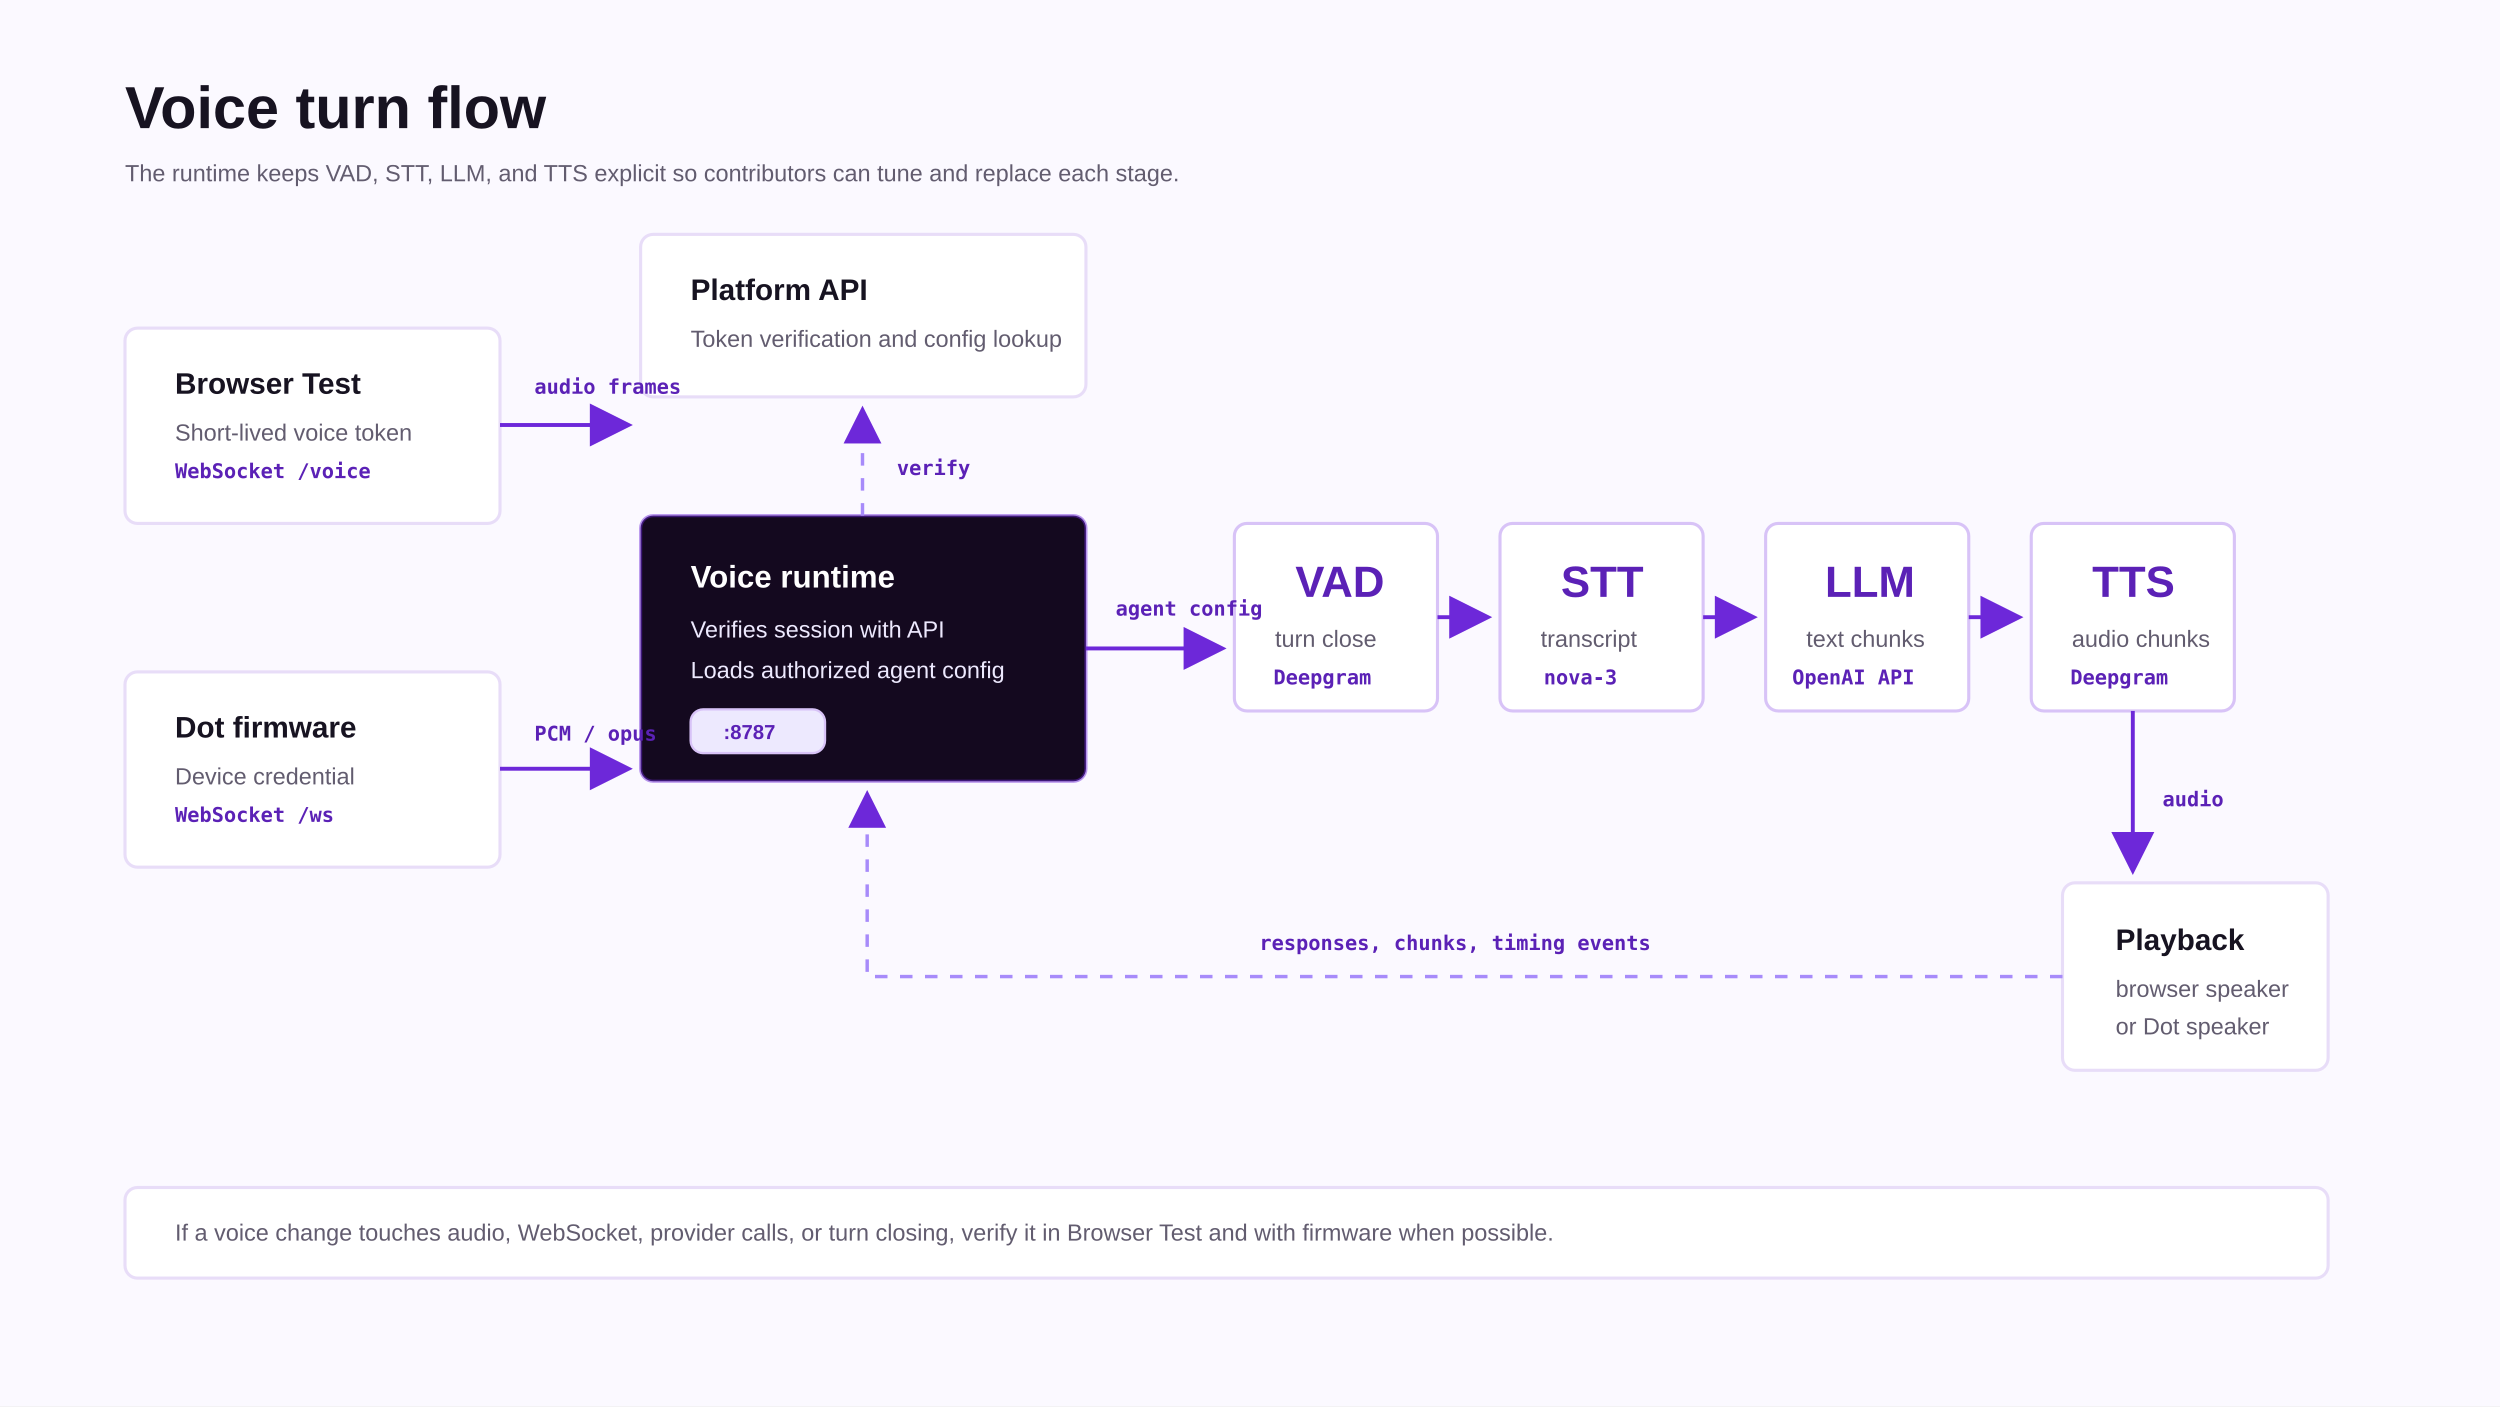
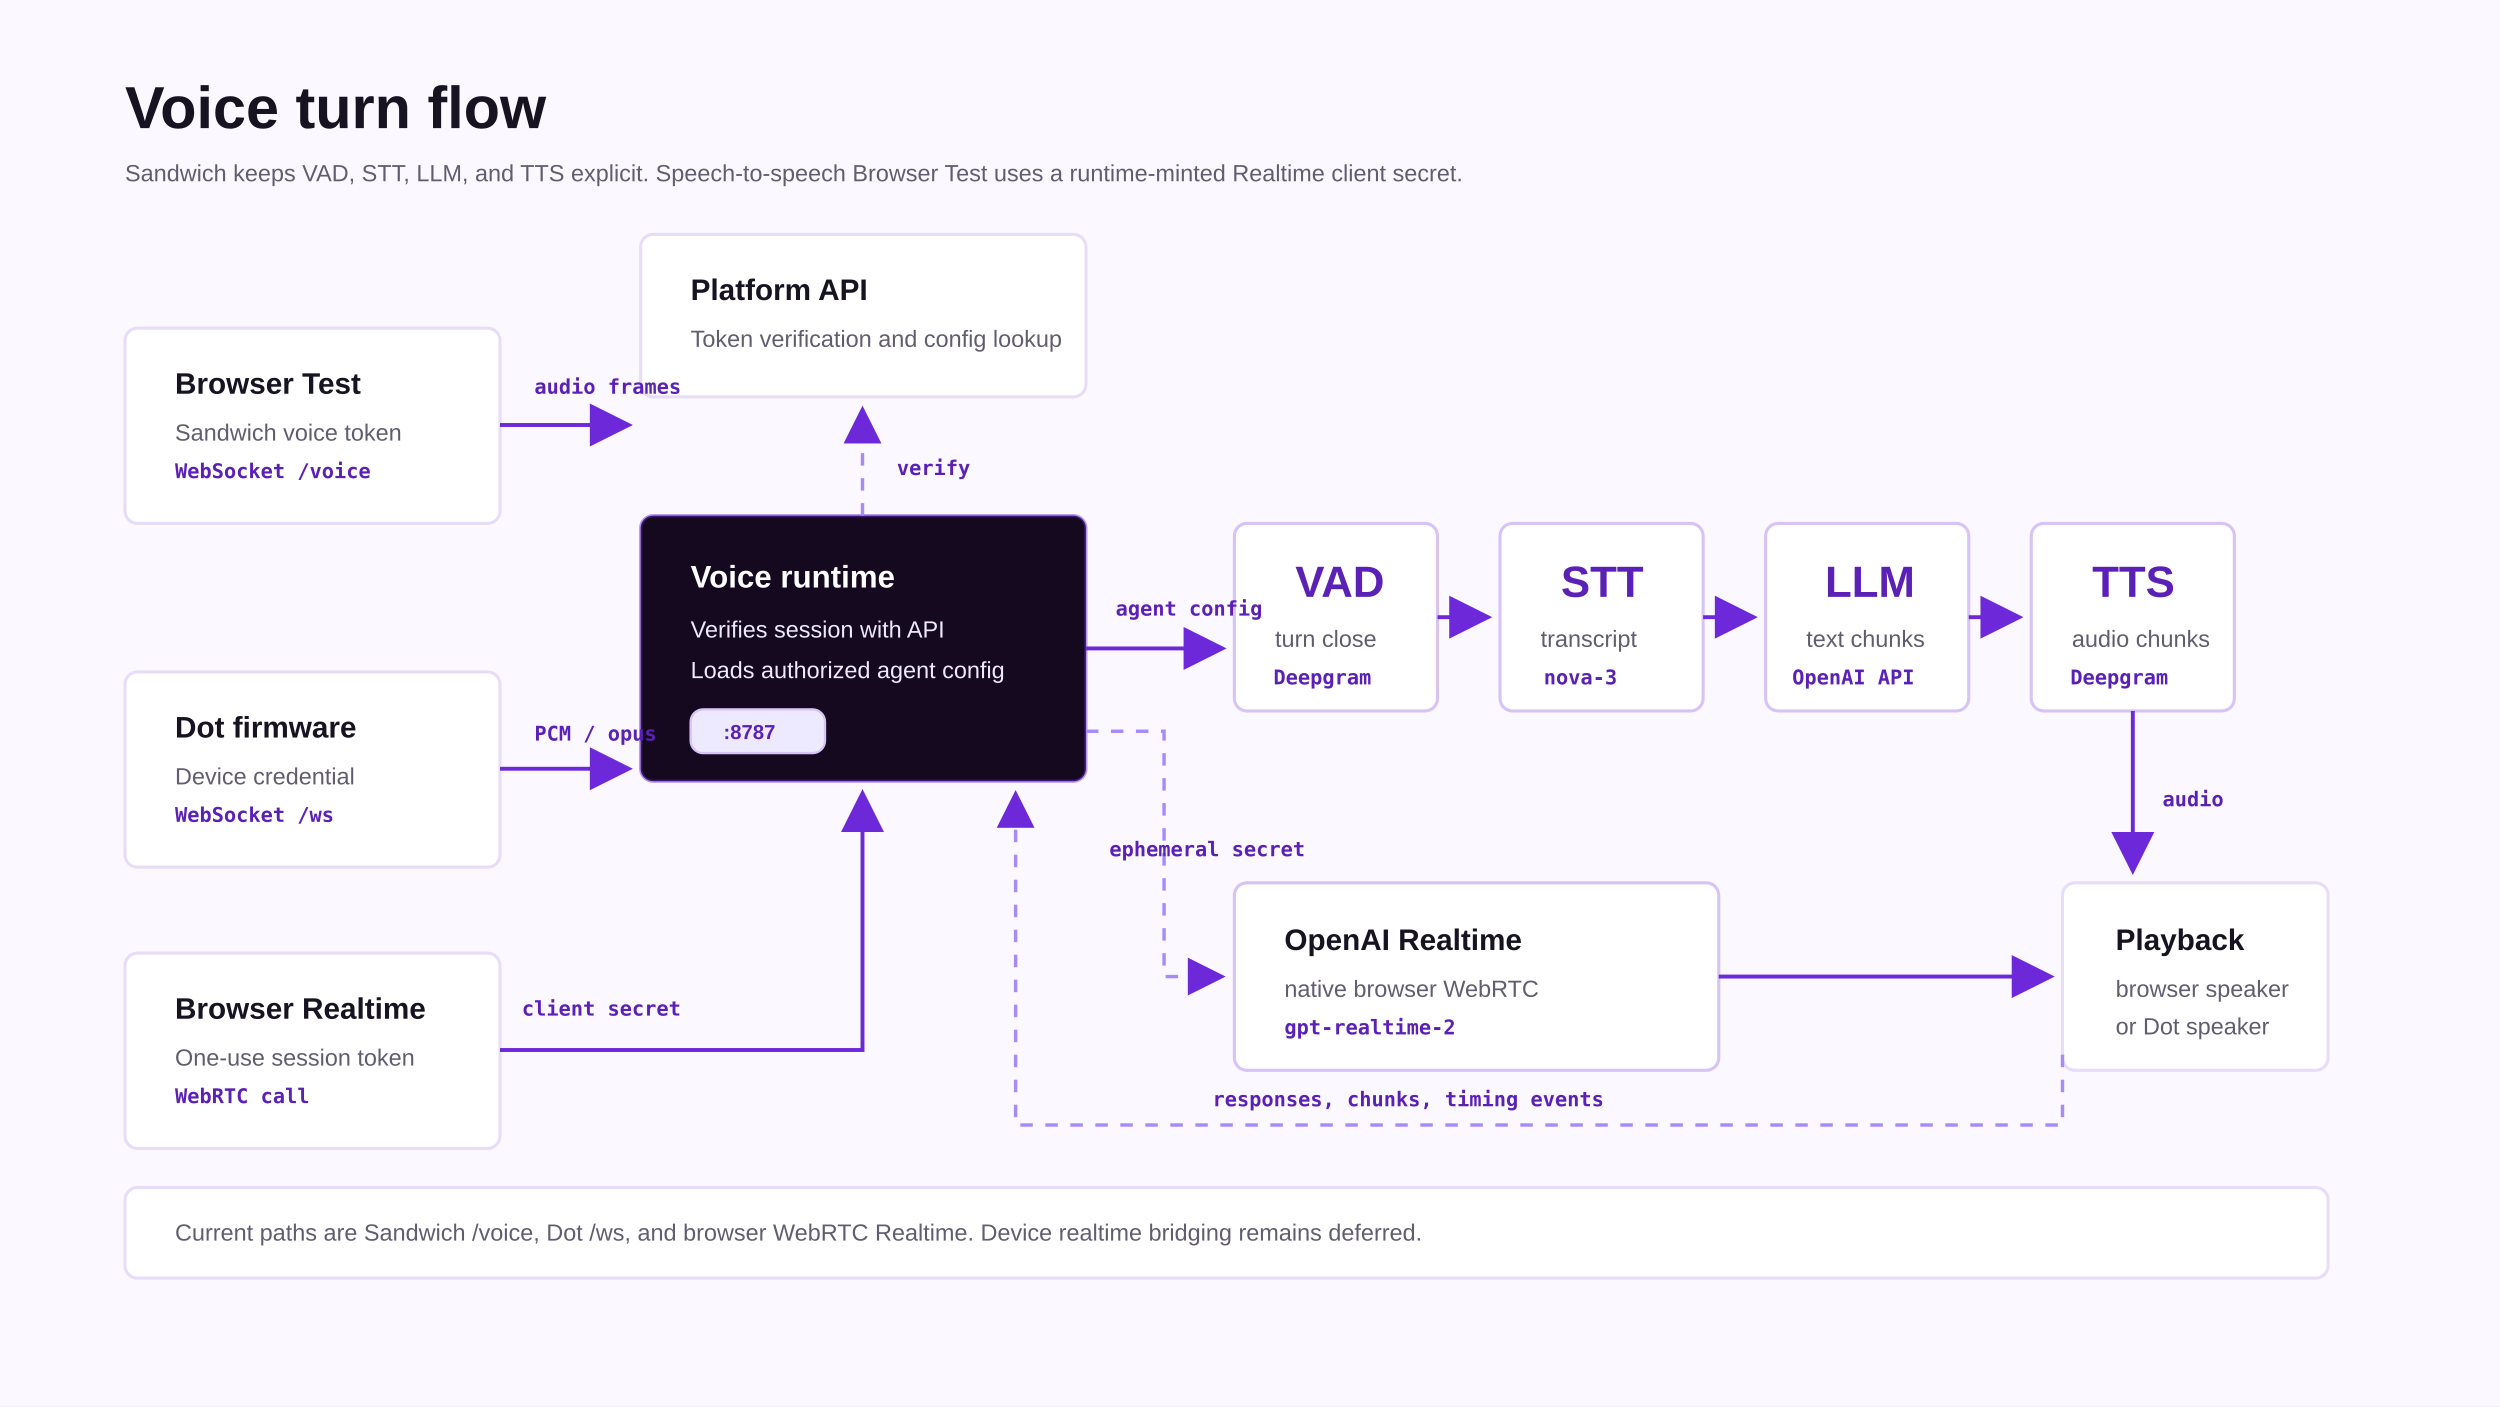
<svg xmlns="http://www.w3.org/2000/svg" width="1600" height="900" viewBox="0 0 1600 900" fill="none" role="img" aria-labelledby="voice-turn-flow-title voice-turn-flow-desc">
  <defs>
    <marker id="arrow" markerWidth="11" markerHeight="11" refX="9" refY="5.5" orient="auto" markerUnits="strokeWidth">
      <path d="M0 0L11 5.5L0 11Z" fill="#6d28d9" />
    </marker>
    <style>
      .bg { fill: #fbf9ff; }
      .panel { fill: #fff; stroke: #e8ddf8; stroke-width: 2; }
      .stage { fill: #fff; stroke: #d8c3f7; stroke-width: 2; }
      .runtime { fill: #14091f; stroke: #6d28d9; stroke-opacity: .48; stroke-width: 2; }
      .title { font-family: Manrope, Arial, sans-serif; font-size: 38px; font-weight: 800; fill: #171321; }
      .body { font-family: Manrope, Arial, sans-serif; font-size: 15px; font-weight: 500; fill: #625c6f; }
      .label { font-family: Manrope, Arial, sans-serif; font-size: 19px; font-weight: 800; fill: #171321; }
      .dark-label { font-family: Manrope, Arial, sans-serif; font-size: 20px; font-weight: 800; fill: #fff; }
      .dark-body { font-family: Manrope, Arial, sans-serif; font-size: 15px; font-weight: 500; fill: #ede9fe; }
      .stage-title { font-family: Manrope, Arial, sans-serif; font-size: 28px; font-weight: 900; fill: #5b21b6; }
      .mono { font-family: SFMono-Regular, Consolas, monospace; font-size: 13px; font-weight: 600; fill: #5b21b6; }
      .line { stroke: #6d28d9; stroke-width: 2.5; marker-end: url(#arrow); }
      .line-soft { stroke: #a78bfa; stroke-width: 2.2; stroke-dasharray: 8 8; marker-end: url(#arrow); }
      .chip { fill: #ede9fe; stroke: #d8c3f7; stroke-width: 1.5; }
      .chip-text { font-family: Manrope, Arial, sans-serif; font-size: 13px; font-weight: 800; fill: #5b21b6; }
    </style>
  </defs>
  <rect class="bg" width="1600" height="900" />
  <text class="title" x="80" y="82">Voice turn flow</text>
-   <text class="body" x="80" y="116">The runtime keeps VAD, STT, LLM, and TTS explicit so contributors can tune and replace each stage.</text>
+   <text class="body" x="80" y="116">Sandwich keeps VAD, STT, LLM, and TTS explicit. Speech-to-speech Browser Test uses a runtime-minted Realtime client secret.</text>
  <rect class="panel" x="80" y="210" width="240" height="125" rx="8" />
  <text class="label" x="112" y="252">Browser Test</text>
-   <text class="body" x="112" y="282">Short-lived voice token</text>
+   <text class="body" x="112" y="282">Sandwich voice token</text>
  <text class="mono" x="112" y="306">WebSocket /voice</text>
  <rect class="panel" x="80" y="430" width="240" height="125" rx="8" />
  <text class="label" x="112" y="472">Dot firmware</text>
  <text class="body" x="112" y="502">Device credential</text>
  <text class="mono" x="112" y="526">WebSocket /ws</text>
+   <rect class="panel" x="80" y="610" width="240" height="125" rx="8" />
+   <text class="label" x="112" y="652">Browser Realtime</text>
+   <text class="body" x="112" y="682">One-use session token</text>
+   <text class="mono" x="112" y="706">WebRTC call</text>
  <rect class="panel" x="410" y="150" width="285" height="104" rx="8" />
  <text class="label" x="442" y="192">Platform API</text>
  <text class="body" x="442" y="222">Token verification and config lookup</text>
  <rect class="runtime" x="410" y="330" width="285" height="170" rx="8" />
  <text class="dark-label" x="442" y="376">Voice runtime</text>
  <text class="dark-body" x="442" y="408">Verifies session with API</text>
  <text class="dark-body" x="442" y="434">Loads authorized agent config</text>
  <rect class="chip" x="442" y="454" width="86" height="28" rx="8" />
  <text class="chip-text" x="463" y="473">:8787</text>
  <path class="line" d="M320 272H400" />
  <text class="mono" x="342" y="252">audio frames</text>
  <path class="line" d="M320 492H400" />
  <text class="mono" x="342" y="474">PCM / opus</text>
+   <path class="line" d="M320 672H552V510" />
+   <text class="mono" x="334" y="650">client secret</text>
  <path class="line-soft" d="M552 330V264" />
  <text class="mono" x="574" y="304">verify</text>
  <rect class="stage" x="790" y="335" width="130" height="120" rx="8" />
  <text class="stage-title" x="829" y="382">VAD</text>
  <text class="body" x="816" y="414">turn close</text>
  <text class="mono" x="815" y="438">Deepgram</text>
  <rect class="stage" x="960" y="335" width="130" height="120" rx="8" />
  <text class="stage-title" x="999" y="382">STT</text>
  <text class="body" x="986" y="414">transcript</text>
  <text class="mono" x="988" y="438">nova-3</text>
  <rect class="stage" x="1130" y="335" width="130" height="120" rx="8" />
  <text class="stage-title" x="1168" y="382">LLM</text>
  <text class="body" x="1156" y="414">text chunks</text>
  <text class="mono" x="1147" y="438">OpenAI API</text>
  <rect class="stage" x="1300" y="335" width="130" height="120" rx="8" />
  <text class="stage-title" x="1339" y="382">TTS</text>
  <text class="body" x="1326" y="414">audio chunks</text>
  <text class="mono" x="1325" y="438">Deepgram</text>
  <rect class="panel" x="1320" y="565" width="170" height="120" rx="8" />
  <text class="label" x="1354" y="608">Playback</text>
  <text class="body" x="1354" y="638">browser speaker</text>
  <text class="body" x="1354" y="662">or Dot speaker</text>
+   <rect class="stage" x="790" y="565" width="310" height="120" rx="8" />
+   <text class="label" x="822" y="608">OpenAI Realtime</text>
+   <text class="body" x="822" y="638">native browser WebRTC</text>
+   <text class="mono" x="822" y="662">gpt-realtime-2</text>
  <path class="line" d="M695 415H780" />
  <text class="mono" x="714" y="394">agent config</text>
  <path class="line" d="M920 395H950" />
  <path class="line" d="M1090 395H1120" />
  <path class="line" d="M1260 395H1290" />
  <path class="line" d="M1365 455V555" />
  <text class="mono" x="1384" y="516">audio</text>
-   <path class="line-soft" d="M1320 625H555V510" />
-   <text class="mono" x="806" y="608">responses, chunks, timing events</text>
+   <path class="line-soft" d="M695 468H745V625H780" />
+   <text class="mono" x="710" y="548">ephemeral secret</text>
+   <path class="line" d="M1100 625H1310" />
+   <path class="line-soft" d="M1320 675V720H650V510" />
+   <text class="mono" x="776" y="708">responses, chunks, timing events</text>
  <rect class="panel" x="80" y="760" width="1410" height="58" rx="8" />
-   <text class="body" x="112" y="794">If a voice change touches audio, WebSocket, provider calls, or turn closing, verify it in Browser Test and with firmware when possible.</text>
+   <text class="body" x="112" y="794">Current paths are Sandwich /voice, Dot /ws, and browser WebRTC Realtime. Device realtime bridging remains deferred.</text>
</svg>
